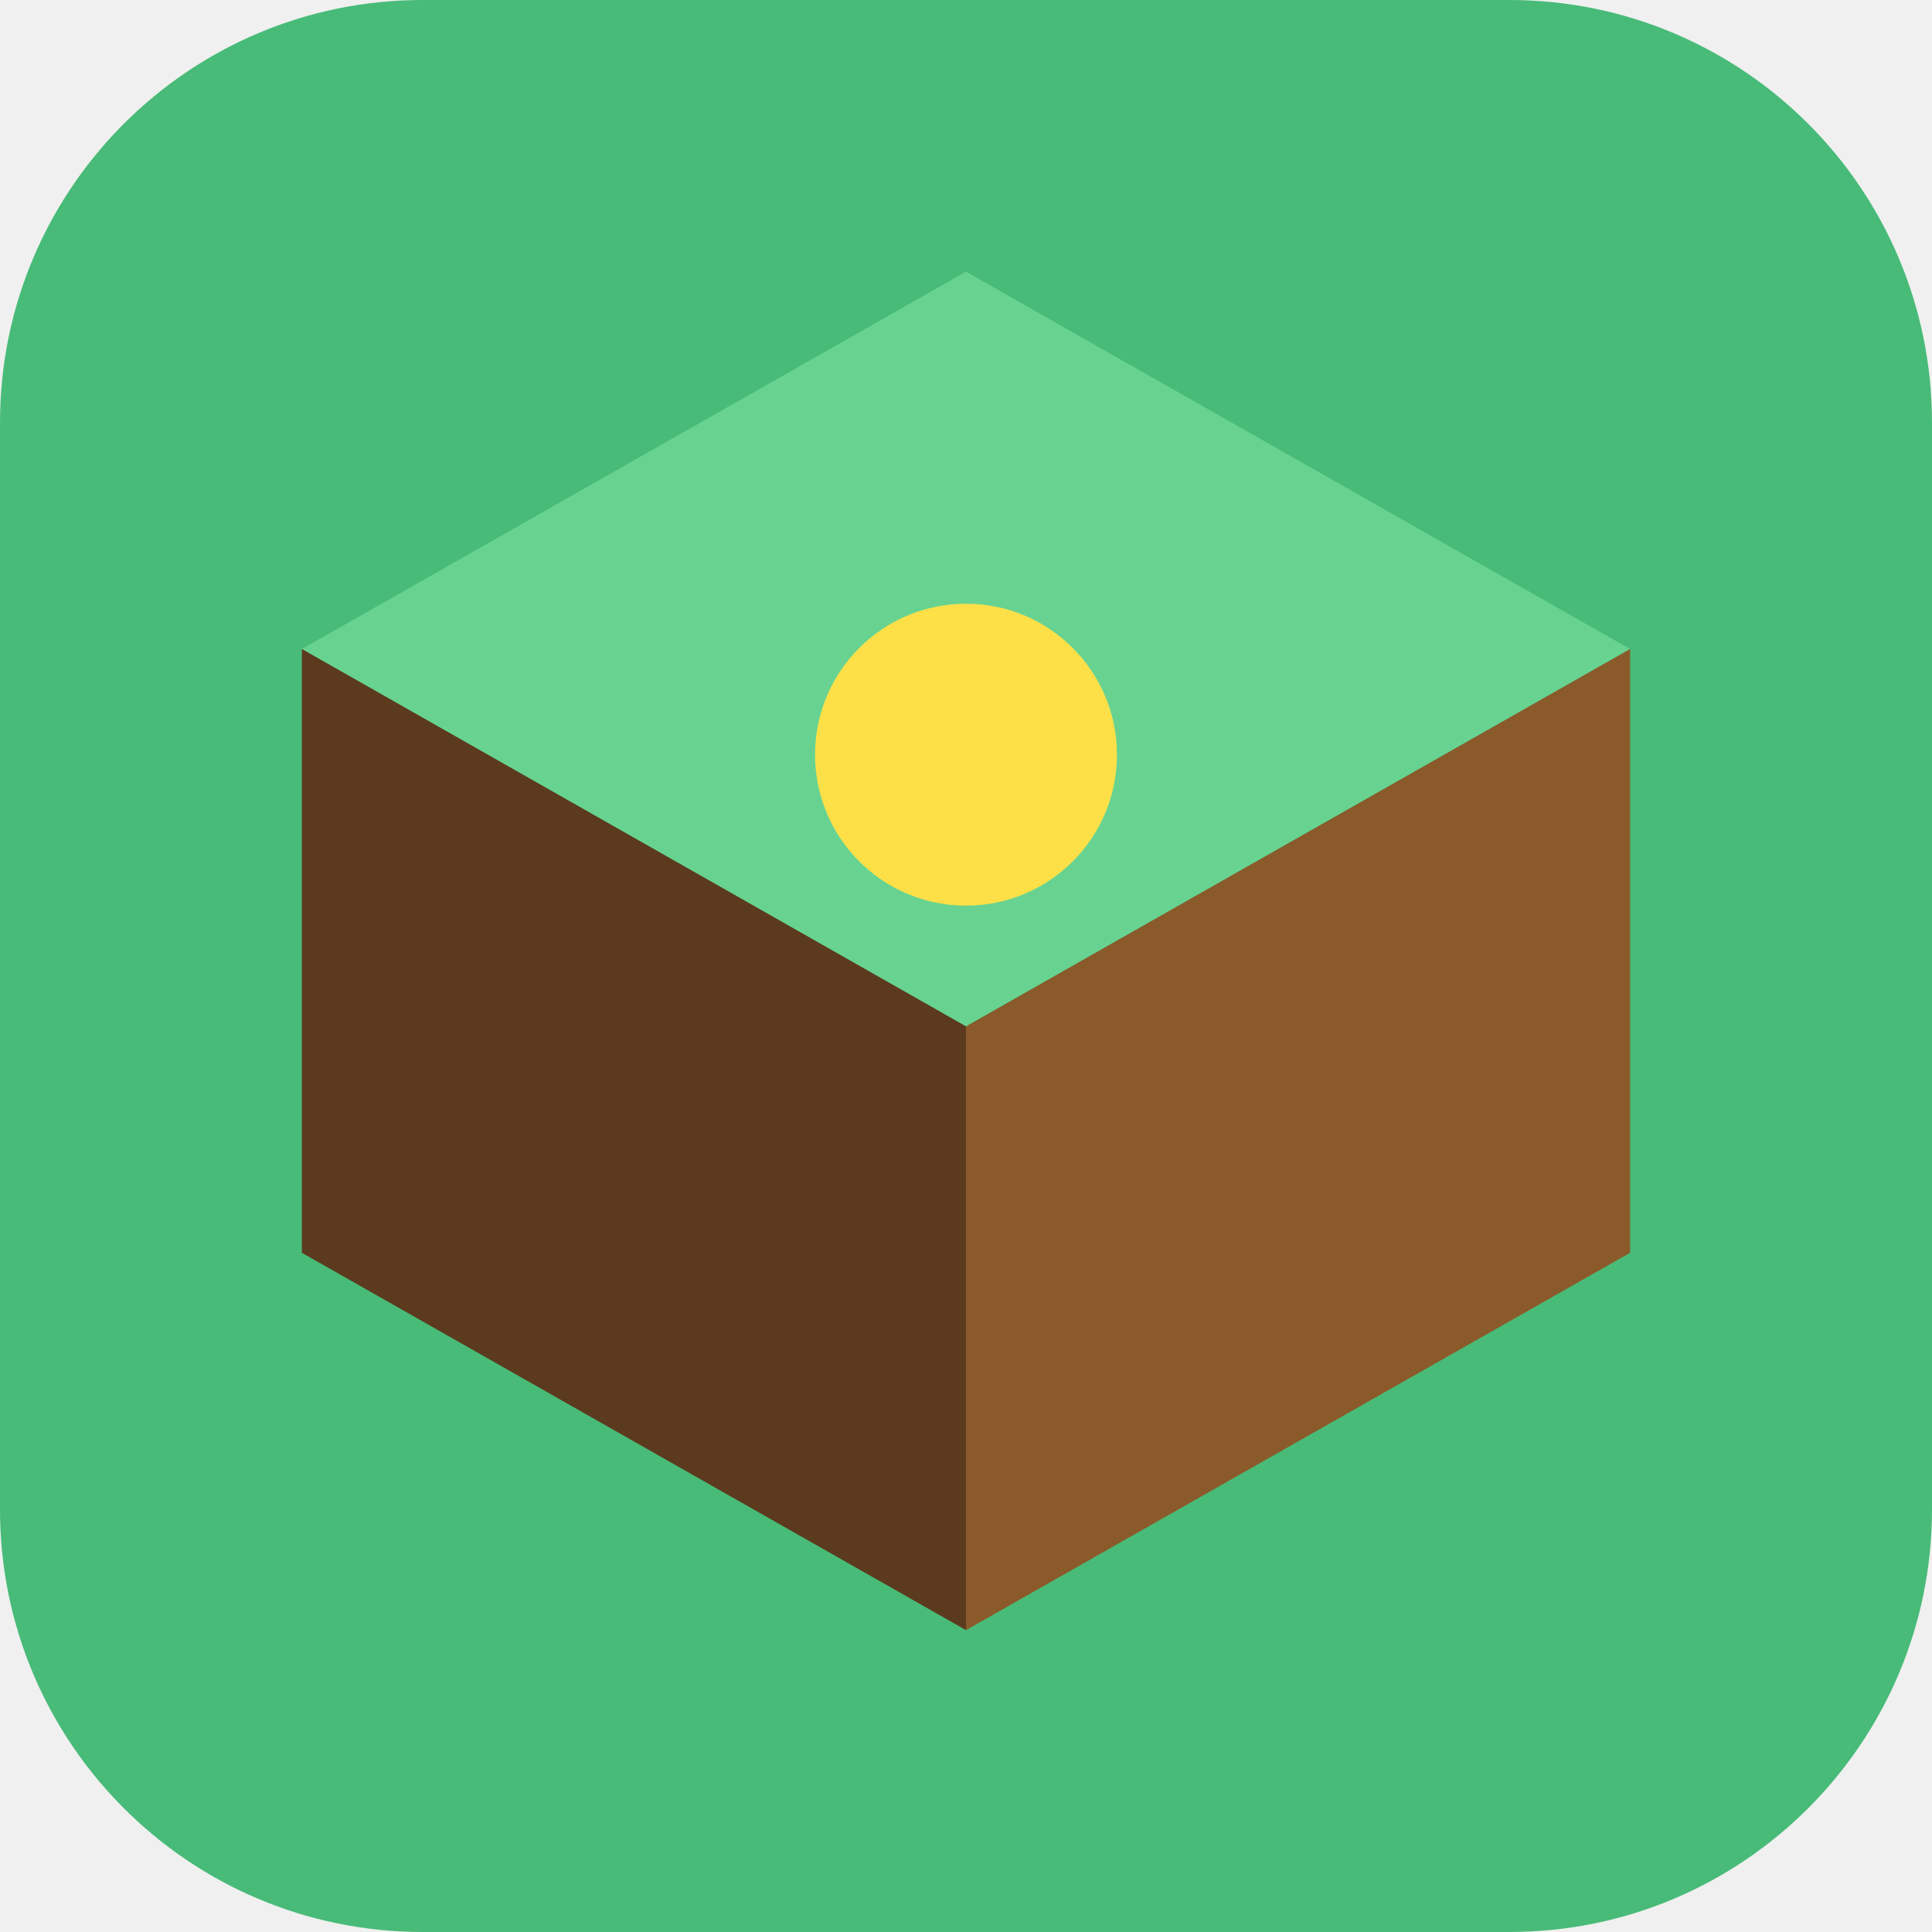
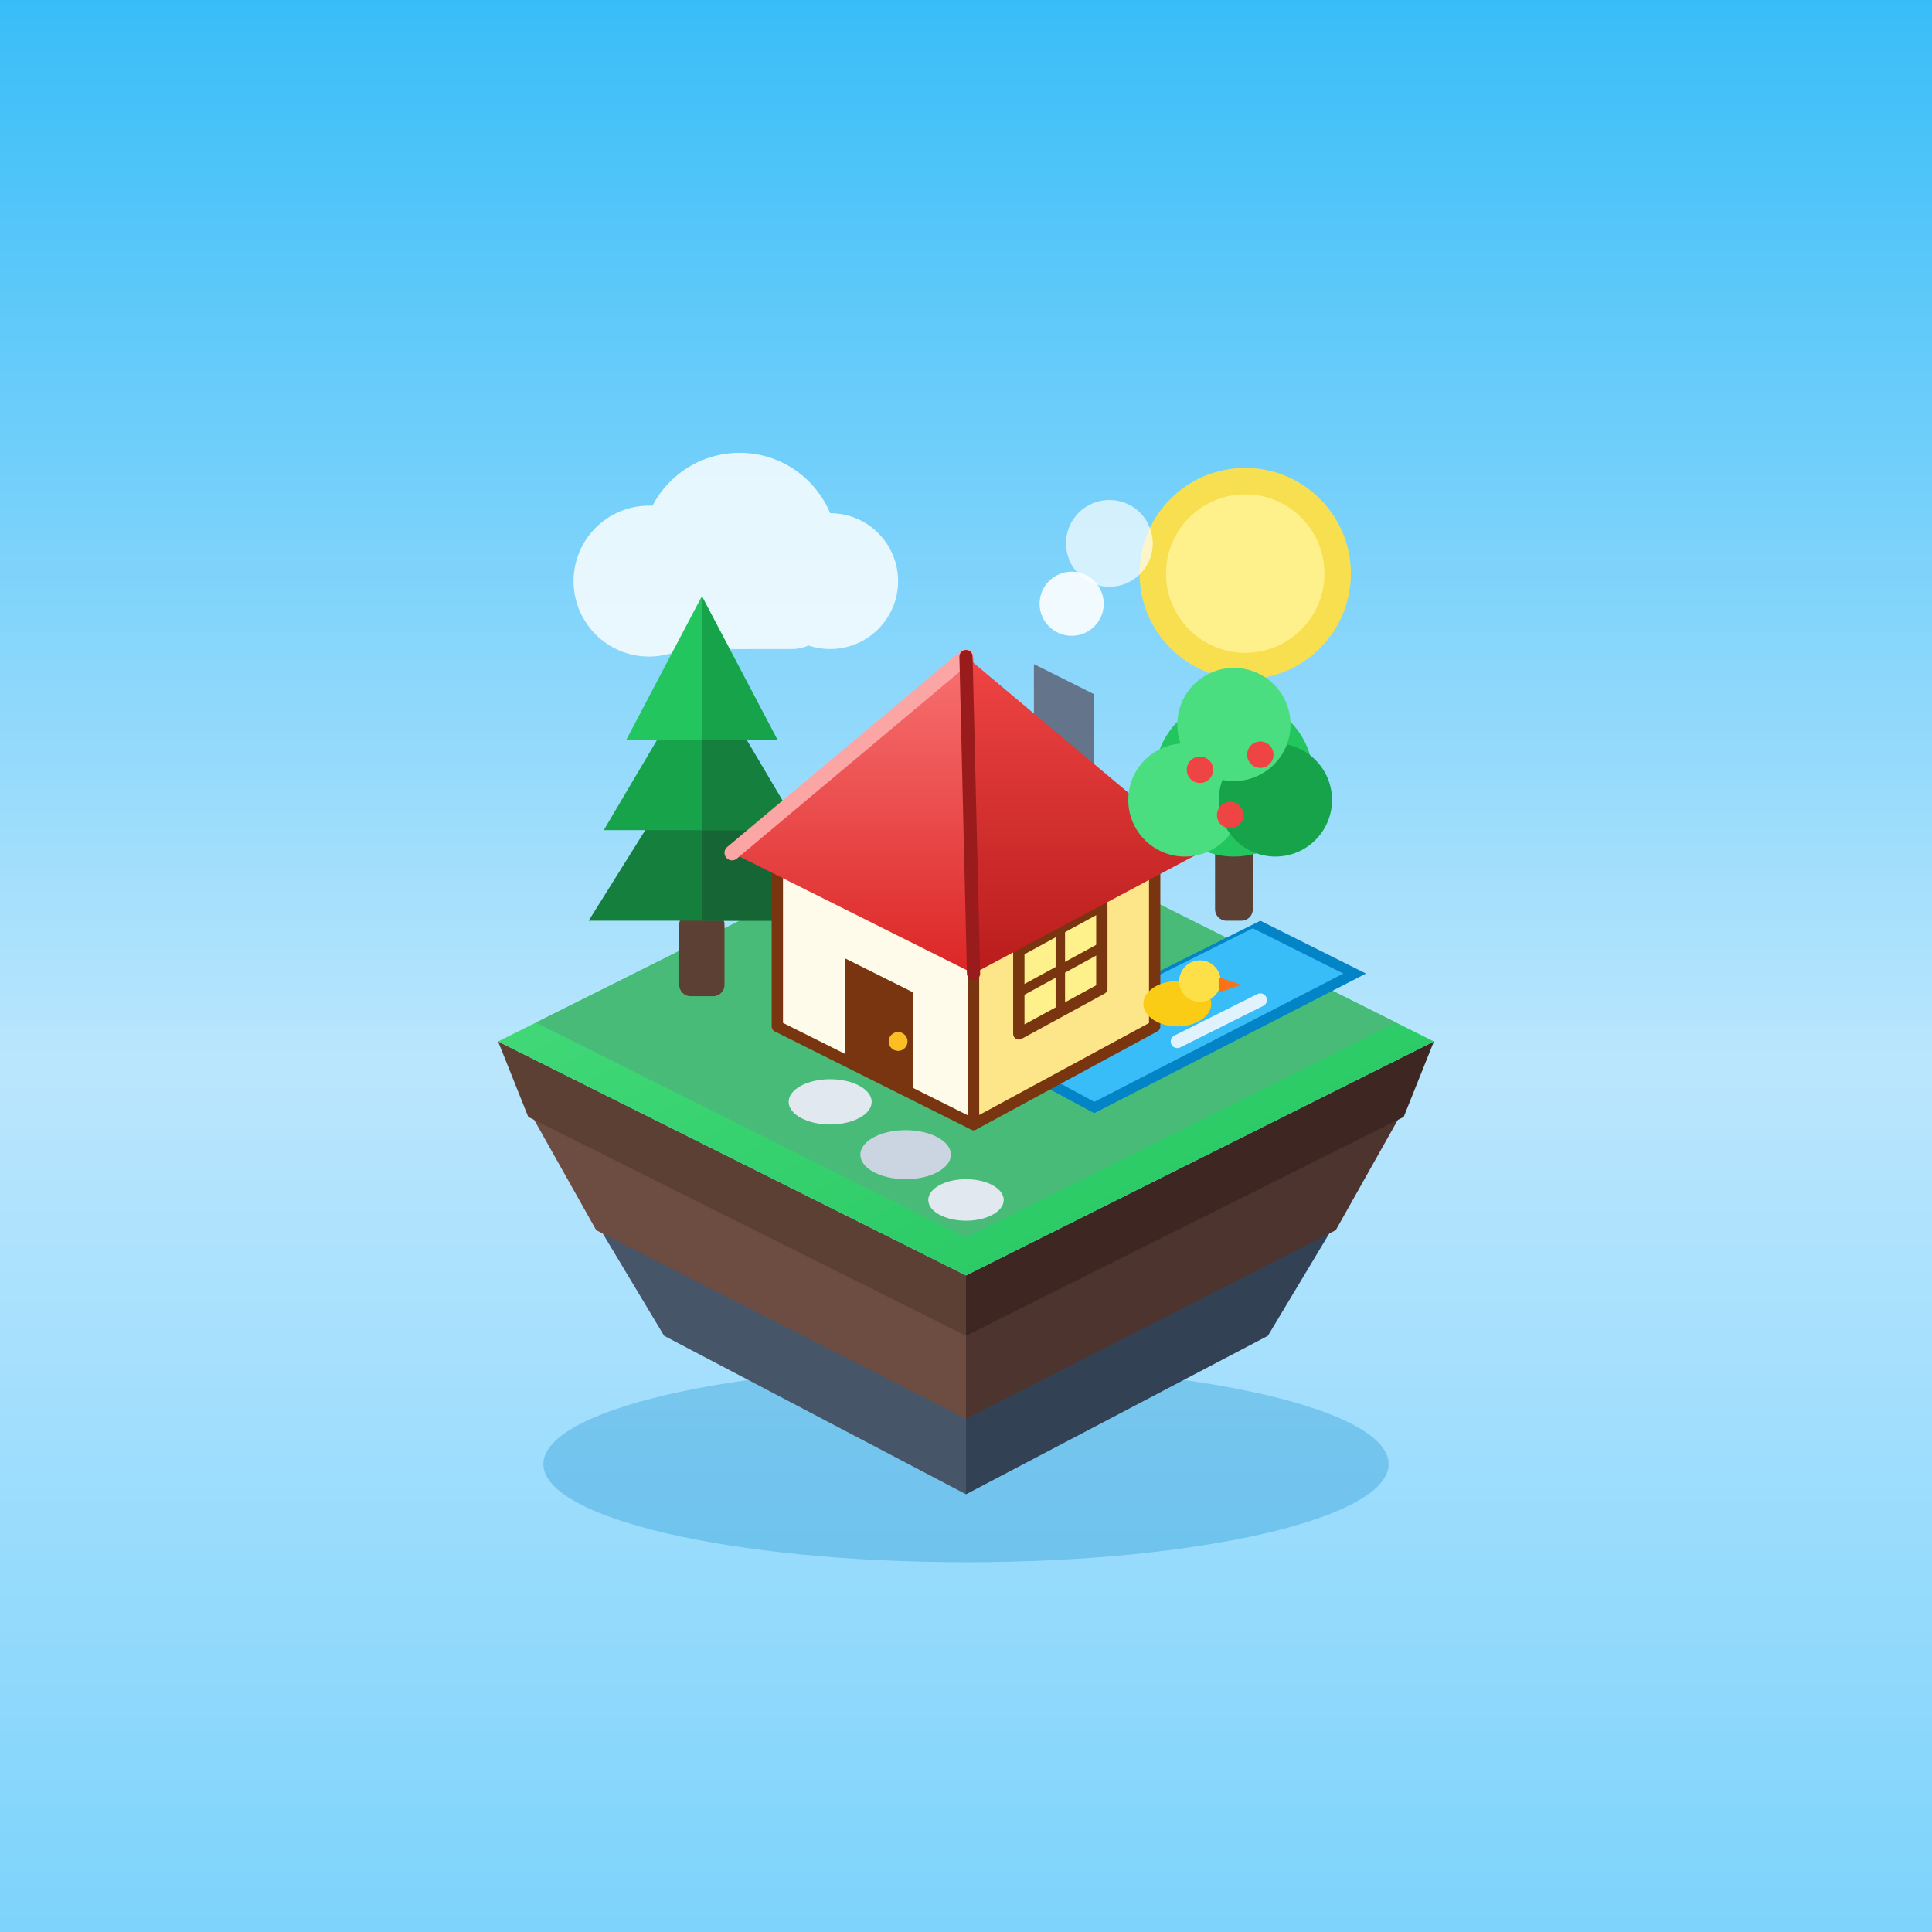
- <svg xmlns="http://www.w3.org/2000/svg" width="128" height="128" viewBox="0 0 128 128">
-   <rect width="128" height="128" rx="28" fill="#48bb78" />
-   <path d="M64 18 L108 43 L64 68 L20 43 Z" fill="#68d391" />
-   <path d="M20 43 L64 68 L64 108 L20 83 Z" fill="#5c3a1d" />
-   <path d="M64 68 L108 43 L108 83 L64 108 Z" fill="#8b5a2b" />
-   <circle cx="64" cy="50" r="10" fill="#fde047" />
+ <svg xmlns="http://www.w3.org/2000/svg" width="512" height="512" viewBox="0 0 512 512">
+   <defs>
+     <linearGradient id="skyGrad" x1="0%" y1="0%" x2="0%" y2="100%">
+       <stop offset="0%" stop-color="#38bdf8" />
+       <stop offset="55%" stop-color="#bae6fd" />
+       <stop offset="100%" stop-color="#7dd3fc" />
+     </linearGradient>
+     <linearGradient id="grassLeft" x1="0%" y1="0%" x2="100%" y2="100%">
+       <stop offset="0%" stop-color="#4ade80" />
+       <stop offset="100%" stop-color="#22c55e" />
+     </linearGradient>
+     <linearGradient id="roofLeft" x1="0%" y1="0%" x2="0%" y2="100%">
+       <stop offset="0%" stop-color="#f87171" />
+       <stop offset="100%" stop-color="#dc2626" />
+     </linearGradient>
+     <linearGradient id="roofRight" x1="0%" y1="0%" x2="0%" y2="100%">
+       <stop offset="0%" stop-color="#ef4444" />
+       <stop offset="100%" stop-color="#b91c1c" />
+     </linearGradient>
+   </defs>
+   <rect width="512" height="512" fill="url(#skyGrad)" />
+   <g fill="#ffffff" opacity="0.82">
+     <circle cx="172" cy="154" r="20" />
+     <circle cx="196" cy="146" r="26" />
+     <circle cx="220" cy="154" r="18" />
+     <rect x="172" y="152" width="48" height="20" rx="10" />
+   </g>
+   <circle cx="330" cy="152" r="28" fill="#fde047" opacity="0.95" />
+   <circle cx="330" cy="152" r="21" fill="#fef08a" />
+   <ellipse cx="256" cy="388" rx="112" ry="26" fill="#0284c7" opacity="0.28" />
+   <polygon points="158,324 256,374 256,396 176,354" fill="#475569" />
+   <polygon points="354,324 256,374 256,396 336,354" fill="#334155" />
+   <polygon points="140,294 256,352 256,376 158,326" fill="#6d4c41" />
+   <polygon points="372,294 256,352 256,376 354,326" fill="#4e342e" />
+   <polygon points="132,276 256,338 256,354 140,296" fill="#5c4033" />
+   <polygon points="380,276 256,338 256,354 372,296" fill="#3e2723" />
+   <polygon points="256,214 380,276 256,338 132,276" fill="url(#grassLeft)" />
+   <polygon points="256,214 370,271 256,328 142,271" fill="#48bb78" />
+   <polygon points="262,280 334,244 362,258 290,295" fill="#0284c7" />
+   <polygon points="266,279 332,246 356,258 290,292" fill="#38bdf8" />
+   <line x1="288" y1="274" x2="310" y2="263" stroke="#e0f2fe" stroke-width="4" stroke-linecap="round" />
+   <line x1="312" y1="276" x2="334" y2="265" stroke="#e0f2fe" stroke-width="3.5" stroke-linecap="round" />
+   <ellipse cx="220" cy="292" rx="11" ry="6" fill="#e2e8f0" />
+   <ellipse cx="240" cy="306" rx="12" ry="6.5" fill="#cbd5e1" />
+   <ellipse cx="256" cy="318" rx="10" ry="5.5" fill="#e2e8f0" />
+   <rect x="180" y="242" width="12" height="22" rx="3" fill="#5c4033" />
+   <polygon points="186,196 156,244 216,244" fill="#15803d" />
+   <polygon points="186,196 186,244 216,244" fill="#166534" />
+   <polygon points="186,176 160,220 212,220" fill="#16a34a" />
+   <polygon points="186,176 186,220 212,220" fill="#15803d" />
+   <polygon points="186,158 166,196 206,196" fill="#22c55e" />
+   <polygon points="186,158 186,196 206,196" fill="#16a34a" />
+   <polygon points="206,226 258,252 258,298 206,272" fill="#fffbeb" stroke="#78350f" stroke-width="3" stroke-linejoin="round" />
+   <polygon points="306,226 258,252 258,298 306,272" fill="#fde68a" stroke="#78350f" stroke-width="3" stroke-linejoin="round" />
+   <polygon points="224,254 242,263 242,291 224,282" fill="#78350f" />
+   <circle cx="238" cy="276" r="2.5" fill="#fbbf24" />
+   <polygon points="270,252 292,240 292,262 270,274" fill="#fef08a" stroke="#78350f" stroke-width="3" stroke-linejoin="round" />
+   <line x1="281" y1="246" x2="281" y2="268" stroke="#78350f" stroke-width="2.5" />
+   <line x1="270" y1="263" x2="292" y2="251" stroke="#78350f" stroke-width="2.5" />
+   <polygon points="274,176 290,184 290,216 274,208" fill="#64748b" />
+   <circle cx="284" cy="160" r="8.5" fill="#ffffff" opacity="0.88" />
+   <circle cx="294" cy="144" r="11.5" fill="#ffffff" opacity="0.68" />
+   <polygon points="256,174 194,226 258,258 258,174" fill="url(#roofLeft)" />
+   <polygon points="256,174 318,226 258,258 256,174" fill="url(#roofRight)" />
+   <line x1="256" y1="174" x2="194" y2="226" stroke="#fca5a5" stroke-width="4" stroke-linecap="round" />
+   <line x1="256" y1="174" x2="258" y2="258" stroke="#991b1b" stroke-width="3.5" stroke-linecap="round" />
+   <rect x="322" y="222" width="10" height="22" rx="3" fill="#5c4033" />
+   <circle cx="327" cy="206" r="21" fill="#22c55e" />
+   <circle cx="314" cy="212" r="15" fill="#4ade80" />
+   <circle cx="338" cy="212" r="15" fill="#16a34a" />
+   <circle cx="327" cy="192" r="15" fill="#4ade80" />
+   <circle cx="318" cy="204" r="3.5" fill="#ef4444" />
+   <circle cx="334" cy="200" r="3.5" fill="#ef4444" />
+   <circle cx="326" cy="216" r="3.5" fill="#ef4444" />
+   <ellipse cx="312" cy="266" rx="9" ry="6" fill="#facc15" />
+   <circle cx="318" cy="260" r="5.5" fill="#fde047" />
+   <polygon points="323,259 329,261 323,263" fill="#f97316" />
</svg>
